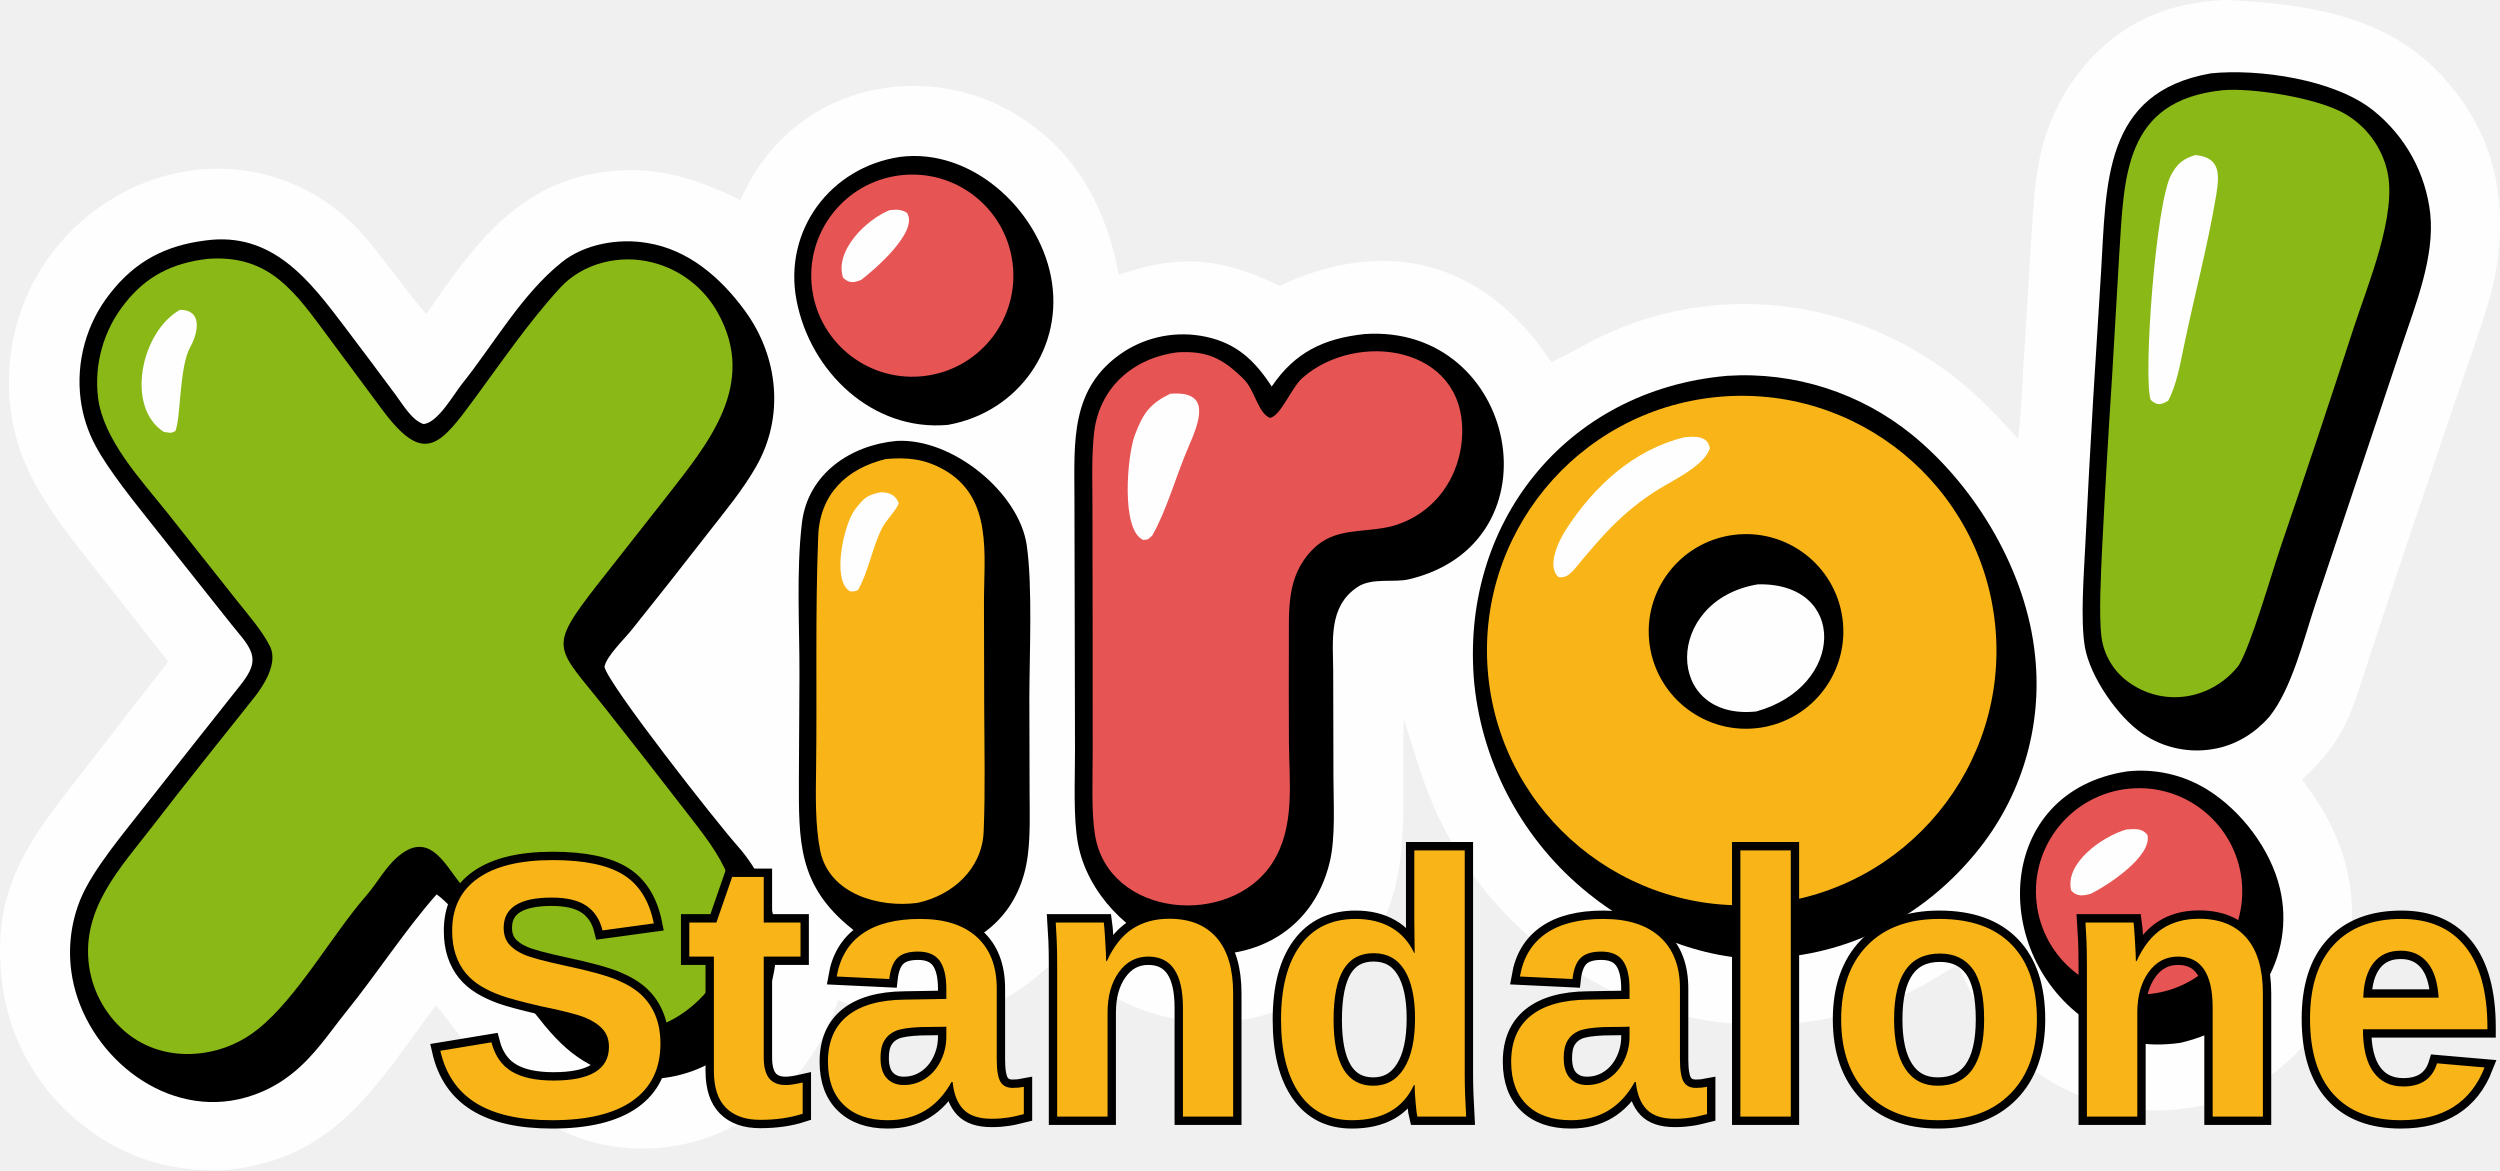
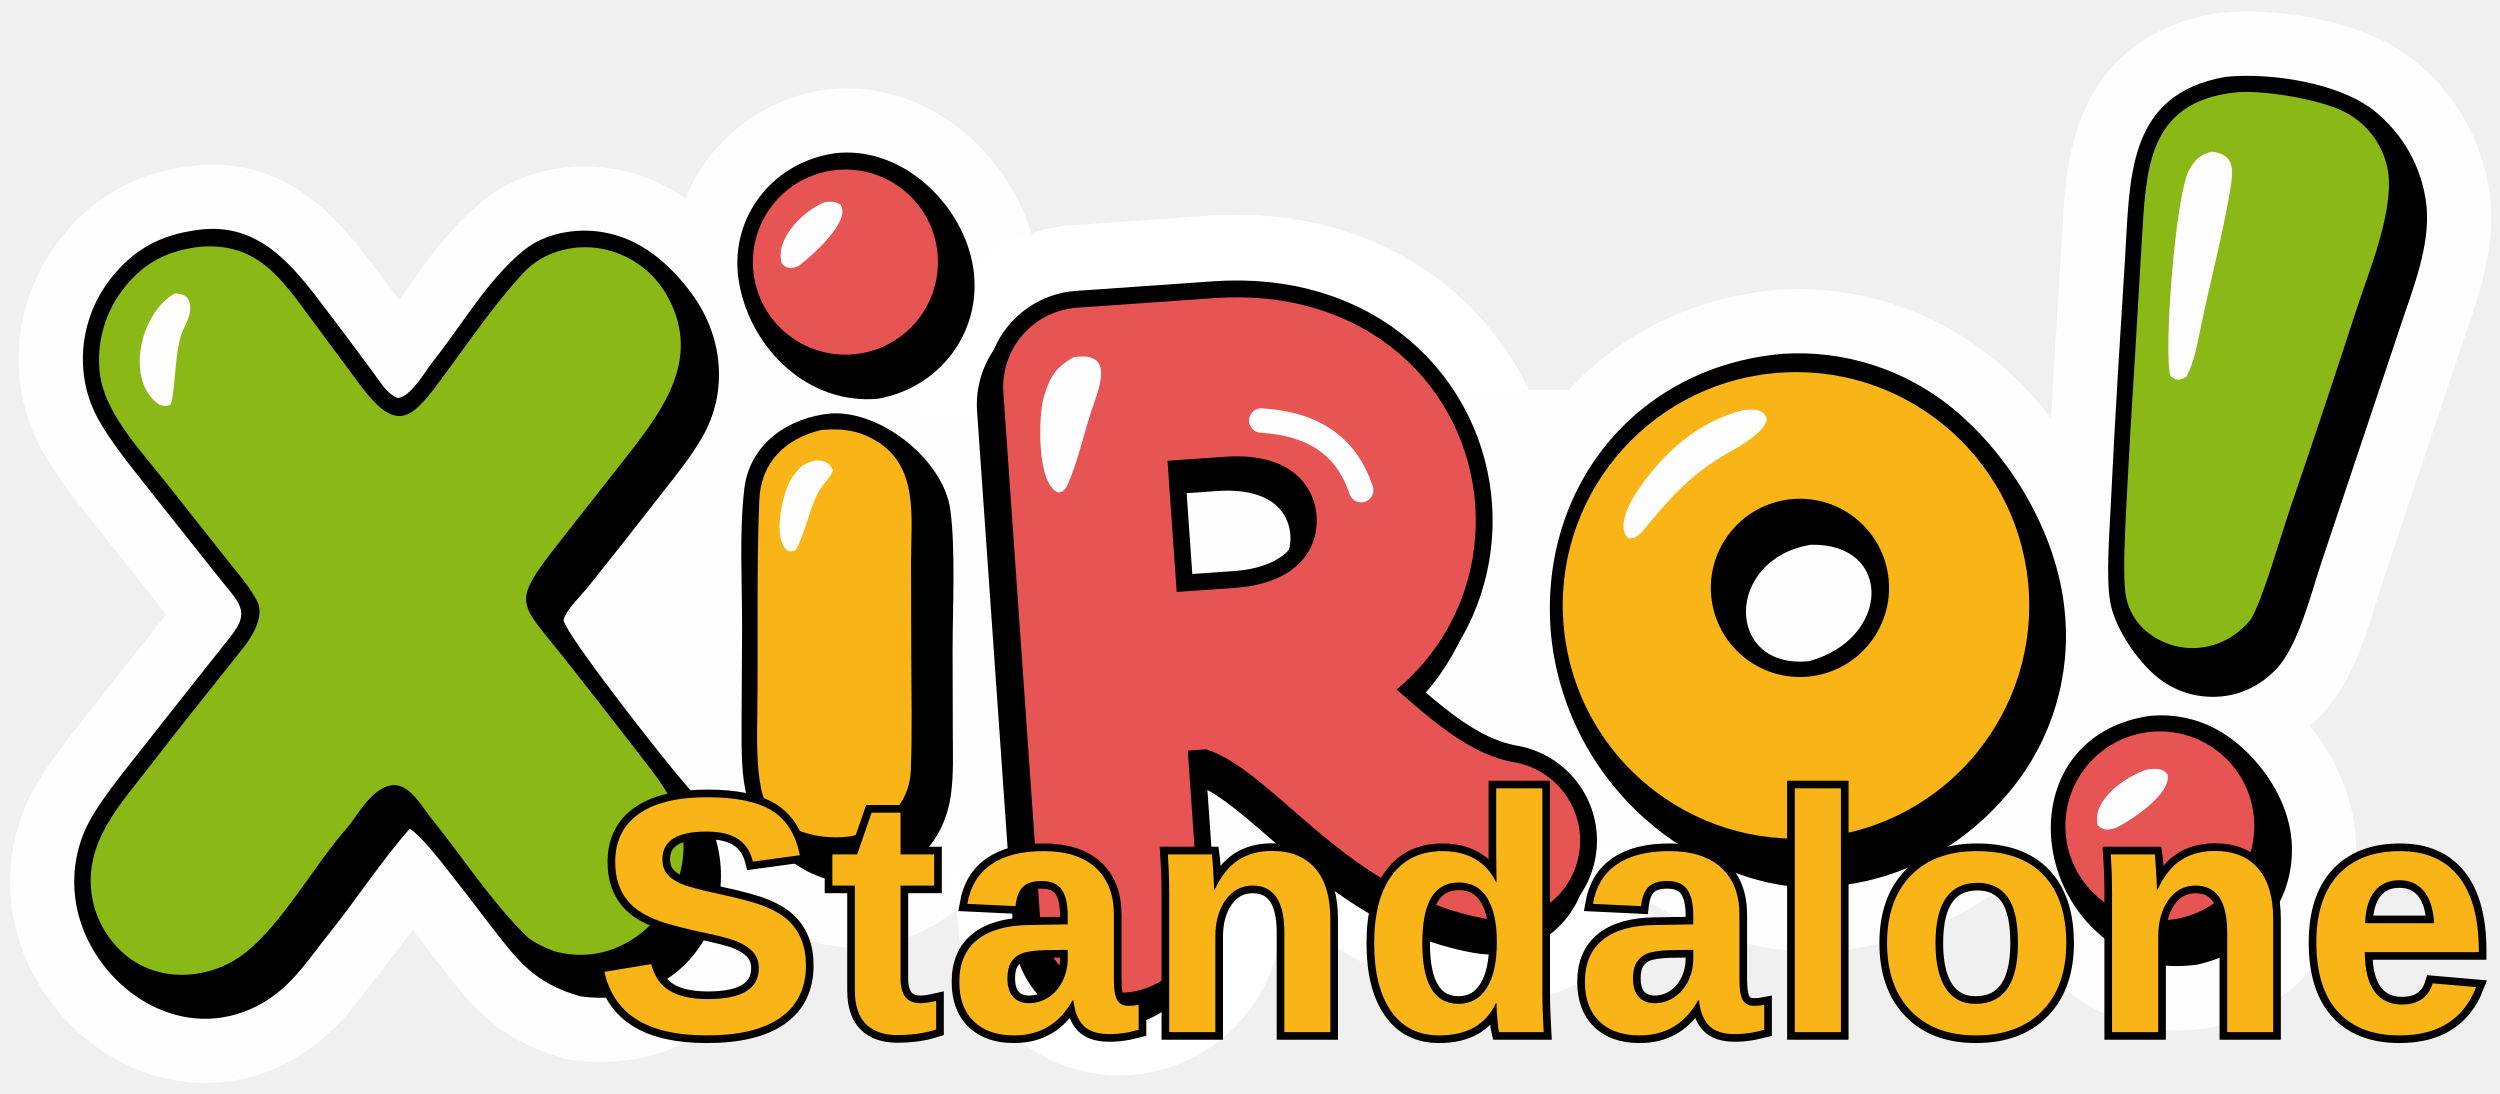
- <svg xmlns="http://www.w3.org/2000/svg" viewBox="276.588 671.344 1497.073 700.89" width="748.537px" height="350.445px">
-   <path transform="matrix(1, 0, 0, 1, 0, -1.4210854715202004e-14)" fill="rgb(254,254,254)" d="M 1606.66 671.43 C 1607.83 671.383 1609.33 671.305 1610.51 671.366 C 1657.29 673.807 1705.07 680.158 1738.55 716.397 C 1763.84 743.771 1774.85 774.475 1773.56 811.203 C 1773.16 822.943 1771.47 834.603 1768.51 845.97 C 1763.93 863.525 1754.53 889.11 1748.44 906.843 L 1718.01 996.756 L 1695.74 1064.06 C 1684.48 1098.18 1682.14 1112.81 1655.23 1138.11 C 1662.79 1148.72 1669.17 1158.09 1674.54 1170.05 C 1687.82 1199.56 1688.6 1233.19 1676.68 1263.28 C 1665.68 1291.71 1643.8 1314.59 1615.89 1326.84 C 1587.01 1339.37 1550.49 1339.28 1521.55 1327.33 C 1482.86 1311.35 1464.74 1285.41 1448.93 1248.76 C 1432.89 1259.37 1418.35 1267.28 1400.06 1273.5 C 1346.68 1292 1288.09 1288.11 1237.63 1262.7 C 1192.59 1239.86 1156.72 1202.29 1136 1156.24 C 1127.86 1137.79 1123.45 1120.99 1117.22 1102.03 C 1114.84 1153.89 1126.36 1211.76 1084.45 1250.3 C 1032.1 1298.43 959.281 1292.71 911.132 1243.59 C 871.207 1284.06 831.049 1291.48 778.448 1270.29 C 760.659 1325.93 708.801 1364.6 649.019 1358.5 C 594.837 1352.97 568.621 1312.55 537.698 1273.21 C 500.97 1322.51 477.204 1366.14 410.399 1372.15 C 379.813 1373.15 352.153 1365.19 327.689 1346.33 C 299.712 1325.14 281.643 1293.4 277.696 1258.52 C 270.504 1197.9 299.381 1168.33 333.781 1123.7 C 348.207 1104.88 362.748 1086.14 377.403 1067.49 L 333.818 1012.31 C 303.845 974.434 278.829 943.173 282.261 891.005 C 284.535 857.404 300.032 826.075 325.357 803.877 C 377.341 758.428 453.525 761.787 497.813 816.304 C 509.292 830.434 520.03 845.852 531.883 859.477 C 556.946 822.865 582.939 785.779 628.616 776.023 C 662.335 768.821 690.082 776.107 719.939 791.319 C 723.275 784.122 725.861 778.735 730.301 772.146 C 746.627 747.452 772.244 730.41 801.327 724.895 C 832.353 718.95 864.468 725.61 890.572 743.401 C 923.217 765.93 939.385 797.81 946.541 835.926 L 948.323 835.317 C 983.99 823.199 1009.35 826.131 1042.77 842.581 C 1107.73 812.186 1165.85 828.177 1205.59 888.221 C 1215.29 883.877 1225.5 877.59 1235.09 872.989 C 1312.32 835.95 1402.8 852.736 1464.05 912.026 C 1471.27 919.013 1478.14 926.463 1485.08 934.044 C 1486.73 922.046 1487.44 903.739 1488.22 891.202 L 1492.86 815.968 C 1494.04 797.5 1494.9 776.752 1499.7 758.978 C 1504.48 740.832 1513.35 724.019 1525.62 709.824 C 1547.84 684.54 1573.62 673.493 1606.66 671.43 z" />
-   <path transform="matrix(1, 0, 0, 1, 0, -1.4210854715202004e-14)" fill="rgb(0,0,0)" d="M 399.571 815.354 C 439.778 809.822 462.046 839.419 482.889 866.915 C 493.116 880.412 503.27 893.965 513.35 907.573 C 517.826 913.604 523.329 923.105 530.175 925.272 C 538.73 924.612 548.09 907.704 553.351 901.123 C 572.441 877.244 589.026 847.509 613.117 828.279 C 626.834 817.33 647.142 813.944 664.016 816.818 C 688.857 820.76 708.217 837.681 722.657 857.429 C 742.67 884.798 746.464 920.73 729.474 950.569 C 721.3 964.925 711.013 977.125 700.893 990.162 C 685.706 1009.73 670.361 1029.18 654.861 1048.51 C 650.098 1054.43 639.66 1064.38 638.558 1070.7 C 641.009 1081.48 705.338 1163.37 718.232 1177.92 C 769.673 1235.96 731.027 1327.81 649.674 1316.62 C 619.25 1308.03 608.596 1293.36 589.689 1268.85 C 579.521 1255.43 569.21 1242.12 558.76 1228.93 C 553.305 1222.17 544.925 1211.69 538.041 1206.92 C 519.668 1227.63 502.018 1254.76 484.413 1276.57 C 473.452 1290.16 464.906 1303.84 450.628 1314.94 C 440.249 1323.08 427.96 1328.42 414.931 1330.47 C 368.319 1337.58 325.053 1297.45 319.266 1252.81 C 317.298 1238.06 319.27 1223.06 324.984 1209.32 C 332.535 1191.33 352.199 1168.42 364.564 1152.44 C 383.043 1128.89 401.825 1105.25 420.402 1081.81 C 430.461 1069.12 430.198 1063.29 420.009 1051.18 C 417.098 1047.72 413.863 1043.56 410.994 1039.99 L 368.711 986.709 C 357.973 973.131 341.703 953.203 333.876 938.431 C 329.204 929.815 326.16 920.411 324.897 910.691 C 321.967 888.008 328.297 865.1 342.459 847.141 C 357.506 827.826 375.541 818.398 399.571 815.354 z" />
-   <path transform="matrix(1, 0, 0, 1, 0, -1.4210854715202004e-14)" fill="rgb(138,184,23)" d="M 400.734 826.377 C 438.601 823.418 453.858 847.171 473.786 873.951 L 505.587 916.818 C 530.626 950.414 540.074 938.144 560.828 909.949 C 577.143 887.784 593.448 863.922 612.013 843.69 C 625.758 828.712 648.001 823.452 667.525 828.574 C 684.066 832.814 698.131 843.678 706.413 858.612 C 730.411 901.63 700.629 936.872 675.593 968.971 L 634.531 1021.21 C 603.706 1060.72 609.705 1058.24 639.304 1095.82 C 654.11 1114.55 668.813 1133.36 683.415 1152.25 C 704.179 1179.29 724.075 1200.39 714.606 1236.89 C 709.611 1255.44 697.503 1271.28 680.908 1280.96 C 665.69 1289.67 649.366 1291.61 632.507 1287.14 C 627.145 1285.17 617.984 1280.96 613.987 1276.99 C 590.667 1253.74 572.454 1225.49 551.824 1199.85 C 543.337 1189.29 534.447 1170.82 518.04 1181.89 C 508.374 1188.41 503.257 1199.28 495.904 1207.69 C 475.616 1230.9 454.537 1268.94 430.913 1287.73 C 421.564 1295.24 410.371 1300.11 398.502 1301.82 C 382.7 1304.15 366.751 1300.81 353.883 1291.04 C 340.843 1280.94 332.247 1266.16 329.918 1249.83 C 325.217 1215.36 348.598 1191.23 367.969 1166.06 C 387.946 1140.11 408.45 1114.68 428.826 1089.02 C 434.677 1081.65 442.763 1068.9 438.579 1059.04 C 434.38 1050.13 425.027 1039.19 418.803 1031.45 L 376.789 978.401 C 361.171 958.805 338.571 934.869 335.303 909.565 C 332.854 889.363 338.619 869.023 351.304 853.11 C 364.396 836.427 380.074 828.855 400.734 826.377 z" />
-   <path transform="matrix(1, 0, 0, 1, 0, -1.4210854715202004e-14)" fill="rgb(254,254,254)" d="M 384.374 856.871 C 398.659 856.96 394.784 871.585 390.562 879.093 C 383.804 891.113 384.973 921.649 381.58 929.513 C 378.37 931.076 378.938 930.479 374.709 929.988 C 351.602 915.286 360.901 870.069 384.374 856.871 z" />
-   <path transform="matrix(1, 0, 0, 1, 0, -1.4210854715202004e-14)" fill="rgb(0,0,0)" d="M 1310.7 896.419 C 1310.76 896.411 1310.82 896.404 1310.88 896.396 C 1351.08 893.798 1390.77 906.518 1421.97 931.998 C 1460.31 963.376 1490.29 1014.27 1495.25 1064.05 C 1499.78 1106.48 1487.05 1148.95 1459.91 1181.88 C 1430.67 1217.58 1390.27 1240.17 1344.25 1244.59 C 1304.43 1249.88 1258.16 1231.24 1227.73 1206.32 C 1189.17 1175.32 1164.59 1130.2 1159.46 1080.99 C 1150.37 985.214 1214.07 904.852 1310.7 896.419 z" />
-   <path transform="matrix(1, 0, 0, 1, 0, -1.4210854715202004e-14)" fill="rgb(249,181,24)" d="M 1304.67 909.099 C 1388.53 900.863 1463.19 962.188 1471.4 1046.06 C 1479.6 1129.92 1418.25 1204.56 1334.38 1212.74 C 1250.55 1220.91 1175.96 1159.59 1167.76 1075.77 C 1159.56 991.943 1220.84 917.332 1304.67 909.099 z" />
-   <path transform="matrix(1, 0, 0, 1, 0, -1.4210854715202004e-14)" fill="rgb(0,0,0)" d="M 1314.4 991.703 C 1346.19 987.428 1375.47 1009.66 1379.88 1041.44 C 1384.3 1073.21 1362.2 1102.58 1330.45 1107.15 C 1298.49 1111.74 1268.89 1089.47 1264.44 1057.49 C 1259.99 1025.51 1282.4 996.006 1314.4 991.703 z" />
-   <path transform="matrix(1, 0, 0, 1, 0, -1.4210854715202004e-14)" fill="rgb(254,254,254)" d="M 1329.28 1021.26 C 1383.06 1020.09 1381.69 1082.69 1328.2 1097.4 C 1273.16 1103.07 1272.64 1030.6 1329.28 1021.26 z" />
-   <path transform="matrix(1, 0, 0, 1, 0, -1.4210854715202004e-14)" fill="rgb(254,254,254)" d="M 1285.15 933.21 C 1291.42 932.609 1299.39 932.144 1300.5 939.847 C 1297.76 948.613 1283.3 956.547 1275.17 961.158 C 1250.5 975.141 1236.66 991.194 1218.9 1012.81 C 1216.05 1015.57 1214.31 1017.37 1210.05 1017.03 C 1202.44 1010.85 1209.97 995.172 1214.36 988.414 C 1231.15 962.543 1254.6 940.748 1285.15 933.21 z" />
-   <path transform="matrix(1, 0, 0, 1, 0, -1.4210854715202004e-14)" fill="rgb(0,0,0)" d="M 1093.67 871.39 C 1185.25 865.136 1211.92 996.5 1120.28 1018.25 C 1111.26 1020.39 1098.13 1017.08 1089.46 1022.89 C 1071.84 1034.68 1074.9 1055.26 1074.95 1073.48 L 1075.09 1136.79 C 1075.12 1152.13 1076.4 1172.69 1072.93 1187.34 C 1062.51 1231.38 1022.24 1250.33 979.745 1240.36 C 952.347 1231.23 927.714 1206.04 922.138 1176.65 C 919.17 1161 920.367 1137.93 920.324 1121.5 L 920.147 1035.83 L 919.993 969.416 C 919.942 935.739 917.336 903.415 949.24 882.18 C 963.821 872.67 981.592 869.366 998.616 872.999 C 1017.25 876.909 1028.18 887.516 1038.13 902.804 C 1052.06 882.19 1069.45 874.012 1093.67 871.39 z" />
-   <path transform="matrix(1, 0, 0, 1, 0, -1.4210854715202004e-14)" fill="rgb(230,84,83)" d="M 981.594 882.34 C 999.431 881.226 1008.95 886.038 1021.3 898.302 C 1028.25 905.2 1029.63 918.254 1037.03 921.586 C 1043.46 920.592 1049.96 903.472 1056.46 897.717 C 1088.71 869.152 1153.29 878.02 1152.21 930.541 C 1151.67 956.689 1135.73 979.338 1110.24 986.41 C 1092.94 990.844 1075.96 986.587 1062.32 1000.7 C 1046.61 1016.96 1048.56 1036.89 1048.4 1057.85 C 1048.26 1076.98 1048.42 1096.72 1048.44 1116.15 C 1048.6 1139.52 1052.28 1166.73 1038.58 1188.02 C 1013.26 1227.37 940.138 1220.85 932.261 1171.06 C 930.044 1157.04 930.925 1138.13 930.912 1123.11 L 930.883 1045.08 L 930.772 973.779 C 930.757 959.684 930.206 945.261 931.655 931.256 C 934.497 903.766 954.863 885.778 981.594 882.34 z" />
-   <path transform="matrix(1, 0, 0, 1, 0, -1.4210854715202004e-14)" fill="rgb(254,254,254)" d="M 977.308 907.152 C 1002.66 905.014 994.714 924.149 988.022 939.617 C 981.013 955.817 975.24 976.908 966.594 992.053 C 963.423 994.765 965.16 994.035 961.394 994.744 C 947.603 989.301 951.603 943.934 956.139 931.926 C 961.118 918.745 965.091 913.16 977.308 907.152 z" />
-   <path transform="matrix(1, 0, 0, 1, 0, -1.4210854715202004e-14)" fill="rgb(0,0,0)" d="M 1600.57 715.265 C 1628.86 712.358 1674.57 718.786 1697.88 737.584 C 1716.97 752.856 1729.21 775.089 1731.91 799.388 C 1734.57 825.253 1723.23 853.331 1715.09 877.716 L 1691.78 947.475 L 1663.15 1032.99 C 1656.36 1053.41 1648.89 1083.96 1635.67 1100.37 C 1627.42 1109.96 1616.5 1116.91 1604.04 1119.5 C 1588.65 1122.75 1572.6 1119.56 1559.61 1110.69 C 1544.66 1100.56 1528.2 1076.51 1525.11 1058.91 C 1522.3 1042.9 1524.5 1014.94 1525.31 997.996 C 1526.74 968.422 1528.33 938.856 1530.1 909.301 L 1534.75 834.439 C 1538.04 781.404 1535.69 726.571 1600.57 715.265 z" />
-   <path transform="matrix(1, 0, 0, 1, 0, -1.4210854715202004e-14)" fill="rgb(138,184,23)" d="M 1607.5 725.374 C 1625.37 723.758 1665.07 730.024 1681.27 739.767 C 1693.72 747.175 1702.66 759.288 1706.06 773.368 C 1712.38 799.522 1694.35 842.091 1686.07 867.629 C 1671.88 911.348 1657.34 954.952 1642.45 998.438 C 1637.02 1014.4 1624.67 1057.57 1617.16 1069.87 C 1600.85 1090.6 1571.85 1095.21 1550.66 1079.41 C 1541.95 1072.94 1536.27 1063.17 1534.96 1052.4 C 1533.36 1039.29 1534.77 1013.92 1535.39 999.745 C 1537.14 965.338 1539.14 930.945 1541.38 896.567 L 1545.65 823.752 C 1548.63 776.828 1548.49 731.555 1607.5 725.374 z" />
-   <path transform="matrix(1, 0, 0, 1, 0, -1.4210854715202004e-14)" fill="rgb(254,254,254)" d="M 1591.2 764.176 C 1606.27 765.653 1605.8 775.587 1603.68 788.362 C 1598.66 818.616 1590.61 848.517 1584.4 878.564 C 1582.27 888.876 1579.94 902.098 1574.96 911.333 C 1570.63 913.904 1568.12 914.259 1564.46 910.772 C 1559.92 896.878 1567.51 792.923 1576.75 776.03 C 1580.49 769.184 1583.86 766.478 1591.2 764.176 z" />
-   <path transform="matrix(1, 0, 0, 1, 0, -1.4210854715202004e-14)" fill="rgb(0,0,0)" d="M 813.488 935.381 C 847.003 933.502 886.936 966.436 891.431 997.875 C 895.035 1023.08 892.996 1063.66 892.993 1090.11 L 893.135 1145.18 C 893.164 1157.88 893.671 1171.21 892.031 1183.79 C 887.89 1215.57 867.139 1235.96 836.312 1242.31 C 818.561 1243.94 800.86 1238.7 786.871 1227.65 C 754.297 1201.73 754.935 1175.19 754.984 1137.7 L 755.325 1075.97 C 755.434 1046.44 753.348 1013.61 756.802 984.529 C 760.306 955.043 785.922 937.906 813.488 935.381 z" />
-   <path transform="matrix(1, 0, 0, 1, 0, -1.4210854715202004e-14)" fill="rgb(249,181,24)" d="M 807.063 946.216 C 819.937 945.133 830.157 946.05 841.816 952.631 C 871.3 969.272 865.768 1003.39 865.815 1032.5 L 865.962 1094.2 C 866.023 1119.01 866.669 1144.65 865.625 1169.41 C 864.69 1191.56 847.183 1207.45 825.997 1212.02 C 803.143 1215.04 773.554 1206.95 767.844 1181.27 C 764.617 1165.31 765.089 1147.79 765.294 1131.41 C 765.873 1085.14 764.729 1038.44 766.569 992.247 C 767.565 967.245 783.614 951.845 807.063 946.216 z" />
-   <path transform="matrix(1, 0, 0, 1, 0, -1.4210854715202004e-14)" fill="rgb(254,254,254)" d="M 803.746 966.108 C 809.093 966.14 812.675 967.598 814.771 972.552 C 814.02 976.167 807.1 982.802 804.538 988.025 C 798.871 999.576 796.522 1013.93 790.39 1024.68 C 788.046 1025.64 788.152 1025.52 785.586 1025.44 C 774.361 1018.91 781.938 985.056 788.611 976.431 C 793.926 969.563 795.442 968.034 803.746 966.108 z" />
-   <path transform="matrix(1, 0, 0, 1, 0, -1.4210854715202004e-14)" fill="rgb(0,0,0)" d="M 1550.29 1133.29 C 1566.96 1131.46 1583.77 1135.22 1598.07 1143.99 C 1618.6 1156.6 1636.34 1179.85 1641.88 1203.43 C 1646.6 1223.25 1643.14 1244.13 1632.3 1261.38 C 1620.39 1280.38 1603.6 1290.92 1582.06 1295.87 C 1560.43 1298.7 1545.75 1295.46 1527.44 1283.23 C 1467.94 1243.47 1470.57 1145.49 1550.29 1133.29 z" />
-   <path transform="matrix(1, 0, 0, 1, 0, -1.4210854715202004e-14)" fill="rgb(230,84,83)" d="M 1554.49 1143.41 C 1588.38 1141.73 1617.29 1167.72 1619.22 1201.6 C 1621.15 1235.48 1595.38 1264.58 1561.52 1266.77 C 1527.28 1268.98 1497.81 1242.88 1495.86 1208.63 C 1493.91 1174.38 1520.23 1145.1 1554.49 1143.41 z" />
-   <path transform="matrix(1, 0, 0, 1, 0, -1.4210854715202004e-14)" fill="rgb(254,254,254)" d="M 1549.96 1168.06 C 1554.91 1167.77 1559.23 1167.06 1562.53 1171.35 C 1565.5 1184.1 1538.61 1201.7 1528.52 1206.59 C 1523.73 1207.84 1520.58 1208.36 1516.91 1204.73 C 1512.71 1188.18 1535.71 1172.1 1549.96 1168.06 z" />
-   <path transform="matrix(1, 0, 0, 1, 0, -1.4210854715202004e-14)" fill="rgb(0,0,0)" d="M 815.554 765.291 C 858.211 759.866 897.775 796.316 905.854 836.606 C 914.362 879.036 886.45 918.247 844.243 925.771 C 799.213 929.874 761.668 894.071 753.533 850.977 C 745.733 809.653 773.408 771.645 815.554 765.291 z" />
-   <path transform="matrix(1, 0, 0, 1, 0, -1.4210854715202004e-14)" fill="rgb(230,84,83)" d="M 814.995 776.402 C 848.14 772.036 878.547 795.367 882.909 828.512 C 887.272 861.657 863.937 892.062 830.791 896.421 C 797.651 900.778 767.253 877.448 762.891 844.308 C 758.529 811.169 781.856 780.768 814.995 776.402 z" />
-   <path transform="matrix(1, 0, 0, 1, 0, -1.4210854715202004e-14)" fill="rgb(254,254,254)" d="M 809.338 797.181 C 813.587 796.795 815.926 796.614 819.613 798.7 C 827.172 809.749 800.11 833.043 792.219 838.987 C 787.713 840.8 784.804 841.014 781.379 837.544 C 776.336 821.47 795.179 802.882 809.338 797.181 z" />
-   <text x="1773.661" y="1340" text-anchor="end" font-family="'Arial Rounded MT Bold', 'Helvetica Rounded', Verdana, Arial, sans-serif" font-weight="800" font-size="220" letter-spacing="6" fill="rgb(249,181,24)" stroke="rgb(0,0,0)" stroke-width="10" paint-order="stroke fill">Standalone</text>
+ <svg xmlns="http://www.w3.org/2000/svg" viewBox="270 665 1635 715" width="817.5px" height="357.5px">
+   <g fill="#fefefe" stroke="#fefefe" stroke-width="84" stroke-linejoin="round">
+     <g>
+       <path d="M 399.571 815.354 C 439.778 809.822 462.046 839.419 482.889 866.915 C 493.116 880.412 503.27 893.965 513.35 907.573 C 517.826 913.604 523.329 923.105 530.175 925.272 C 538.73 924.612 548.09 907.704 553.351 901.123 C 572.441 877.244 589.026 847.509 613.117 828.279 C 626.834 817.33 647.142 813.944 664.016 816.818 C 688.857 820.76 708.217 837.681 722.657 857.429 C 742.67 884.798 746.464 920.73 729.474 950.569 C 721.3 964.925 711.013 977.125 700.893 990.162 C 685.706 1009.73 670.361 1029.18 654.861 1048.51 C 650.098 1054.43 639.66 1064.38 638.558 1070.7 C 641.009 1081.48 705.338 1163.37 718.232 1177.92 C 769.673 1235.96 731.027 1327.81 649.674 1316.62 C 619.25 1308.03 608.596 1293.36 589.689 1268.85 C 579.521 1255.43 569.21 1242.12 558.76 1228.93 C 553.305 1222.17 544.925 1211.69 538.041 1206.92 C 519.668 1227.63 502.018 1254.76 484.413 1276.57 C 473.452 1290.16 464.906 1303.84 450.628 1314.94 C 440.249 1323.08 427.96 1328.42 414.931 1330.47 C 368.319 1337.58 325.053 1297.45 319.266 1252.81 C 317.298 1238.06 319.27 1223.06 324.984 1209.32 C 332.535 1191.33 352.199 1168.42 364.564 1152.44 C 383.043 1128.89 401.825 1105.25 420.402 1081.81 C 430.461 1069.12 430.198 1063.29 420.009 1051.18 C 417.098 1047.72 413.863 1043.56 410.994 1039.99 L 368.711 986.709 C 357.973 973.131 341.703 953.203 333.876 938.431 C 329.204 929.815 326.16 920.411 324.897 910.691 C 321.967 888.008 328.297 865.1 342.459 847.141 C 357.506 827.826 375.541 818.398 399.571 815.354 z" />
+     </g>
+     <g>
+       <path d="M 813.488 935.381 C 847.003 933.502 886.936 966.436 891.431 997.875 C 895.035 1023.08 892.996 1063.66 892.993 1090.11 L 893.135 1145.18 C 893.164 1157.88 893.671 1171.21 892.031 1183.79 C 887.89 1215.57 867.139 1235.96 836.312 1242.31 C 818.561 1243.94 800.86 1238.7 786.871 1227.65 C 754.297 1201.73 754.935 1175.19 754.984 1137.7 L 755.325 1075.97 C 755.434 1046.44 753.348 1013.61 756.802 984.529 C 760.306 955.043 785.922 937.906 813.488 935.381 z" />
+       <path d="M 815.554 765.291 C 858.211 759.866 897.775 796.316 905.854 836.606 C 914.362 879.036 886.45 918.247 844.243 925.771 C 799.213 929.874 761.668 894.071 753.533 850.977 C 745.733 809.653 773.408 771.645 815.554 765.291 z" />
+     </g>
+     <g transform="translate(125 0)">
+       <path d="M 1310.7 896.419 C 1310.76 896.411 1310.82 896.404 1310.88 896.396 C 1351.08 893.798 1390.77 906.518 1421.97 931.998 C 1460.31 963.376 1490.29 1014.27 1495.25 1064.05 C 1499.78 1106.48 1487.05 1148.95 1459.91 1181.88 C 1430.67 1217.58 1390.27 1240.17 1344.25 1244.59 C 1304.43 1249.88 1258.16 1231.24 1227.73 1206.32 C 1189.17 1175.32 1164.59 1130.2 1159.46 1080.99 C 1150.37 985.214 1214.07 904.852 1310.7 896.419 z" />
+       <path d="M 1314.4 991.703 C 1346.19 987.428 1375.47 1009.66 1379.88 1041.44 C 1384.3 1073.21 1362.2 1102.58 1330.45 1107.15 C 1298.49 1111.74 1268.89 1089.47 1264.44 1057.49 C 1259.99 1025.51 1282.4 996.006 1314.4 991.703 z" />
+     </g>
+     <g transform="translate(125 0)">
+       <path d="M 1600.57 715.265 C 1628.86 712.358 1674.57 718.786 1697.88 737.584 C 1716.97 752.856 1729.21 775.089 1731.91 799.388 C 1734.57 825.253 1723.23 853.331 1715.09 877.716 L 1691.78 947.475 L 1663.15 1032.99 C 1656.36 1053.41 1648.89 1083.96 1635.67 1100.37 C 1627.42 1109.96 1616.5 1116.91 1604.04 1119.5 C 1588.65 1122.75 1572.6 1119.56 1559.61 1110.69 C 1544.66 1100.56 1528.2 1076.51 1525.11 1058.91 C 1522.3 1042.9 1524.5 1014.94 1525.31 997.996 C 1526.74 968.422 1528.33 938.856 1530.1 909.301 L 1534.75 834.439 C 1538.04 781.404 1535.69 726.571 1600.57 715.265 z" />
+       <path d="M 1550.29 1133.29 C 1566.96 1131.46 1583.77 1135.22 1598.07 1143.99 C 1618.6 1156.6 1636.34 1179.85 1641.88 1203.43 C 1646.6 1223.25 1643.14 1244.13 1632.3 1261.38 C 1620.39 1280.38 1603.6 1290.92 1582.06 1295.87 C 1560.43 1298.7 1545.75 1295.46 1527.44 1283.23 C 1467.94 1243.47 1470.57 1145.49 1550.29 1133.29 z" />
+     </g>
+     <path transform="rotate(-4 1100 1085)" d="M 990 1255 L 990 910 L 1080 910 C 1225 910 1225 1100 1080 1100 L 1010 1100 M 1062 1100 C 1130 1118 1162 1205 1242 1225" fill="none" stroke="#fff" stroke-width="212" stroke-linecap="round" stroke-linejoin="round" />
+   </g>
+   <path d="M 520 1070 L 830 1090 L 1100 1070 L 1455 1070 L 1685 1100" fill="none" stroke="#fefefe" stroke-width="300" stroke-linejoin="round" />
+   <g id="x">
+     <g>
+       <path fill="rgb(0,0,0)" d="M 399.571 815.354 C 439.778 809.822 462.046 839.419 482.889 866.915 C 493.116 880.412 503.27 893.965 513.35 907.573 C 517.826 913.604 523.329 923.105 530.175 925.272 C 538.73 924.612 548.09 907.704 553.351 901.123 C 572.441 877.244 589.026 847.509 613.117 828.279 C 626.834 817.33 647.142 813.944 664.016 816.818 C 688.857 820.76 708.217 837.681 722.657 857.429 C 742.67 884.798 746.464 920.73 729.474 950.569 C 721.3 964.925 711.013 977.125 700.893 990.162 C 685.706 1009.73 670.361 1029.18 654.861 1048.51 C 650.098 1054.43 639.66 1064.38 638.558 1070.7 C 641.009 1081.48 705.338 1163.37 718.232 1177.92 C 769.673 1235.96 731.027 1327.81 649.674 1316.62 C 619.25 1308.03 608.596 1293.36 589.689 1268.85 C 579.521 1255.43 569.21 1242.12 558.76 1228.93 C 553.305 1222.17 544.925 1211.69 538.041 1206.92 C 519.668 1227.63 502.018 1254.76 484.413 1276.57 C 473.452 1290.16 464.906 1303.84 450.628 1314.94 C 440.249 1323.08 427.96 1328.42 414.931 1330.47 C 368.319 1337.58 325.053 1297.45 319.266 1252.81 C 317.298 1238.06 319.27 1223.06 324.984 1209.32 C 332.535 1191.33 352.199 1168.42 364.564 1152.44 C 383.043 1128.89 401.825 1105.25 420.402 1081.81 C 430.461 1069.12 430.198 1063.29 420.009 1051.18 C 417.098 1047.72 413.863 1043.56 410.994 1039.99 L 368.711 986.709 C 357.973 973.131 341.703 953.203 333.876 938.431 C 329.204 929.815 326.16 920.411 324.897 910.691 C 321.967 888.008 328.297 865.1 342.459 847.141 C 357.506 827.826 375.541 818.398 399.571 815.354 z" />
+       <path fill="rgb(138,184,23)" d="M 400.734 826.377 C 438.601 823.418 453.858 847.171 473.786 873.951 L 505.587 916.818 C 530.626 950.414 540.074 938.144 560.828 909.949 C 577.143 887.784 593.448 863.922 612.013 843.69 C 625.758 828.712 648.001 823.452 667.525 828.574 C 684.066 832.814 698.131 843.678 706.413 858.612 C 730.411 901.63 700.629 936.872 675.593 968.971 L 634.531 1021.21 C 603.706 1060.72 609.705 1058.24 639.304 1095.82 C 654.11 1114.55 668.813 1133.36 683.415 1152.25 C 704.179 1179.29 724.075 1200.39 714.606 1236.89 C 709.611 1255.44 697.503 1271.28 680.908 1280.96 C 665.69 1289.67 649.366 1291.61 632.507 1287.14 C 627.145 1285.17 617.984 1280.96 613.987 1276.99 C 590.667 1253.74 572.454 1225.49 551.824 1199.85 C 543.337 1189.29 534.447 1170.82 518.04 1181.89 C 508.374 1188.41 503.257 1199.28 495.904 1207.69 C 475.616 1230.9 454.537 1268.94 430.913 1287.73 C 421.564 1295.24 410.371 1300.11 398.502 1301.82 C 382.7 1304.15 366.751 1300.81 353.883 1291.04 C 340.843 1280.94 332.247 1266.16 329.918 1249.83 C 325.217 1215.36 348.598 1191.23 367.969 1166.06 C 387.946 1140.11 408.45 1114.68 428.826 1089.02 C 434.677 1081.65 442.763 1068.9 438.579 1059.04 C 434.38 1050.13 425.027 1039.19 418.803 1031.45 L 376.789 978.401 C 361.171 958.805 338.571 934.869 335.303 909.565 C 332.854 889.363 338.619 869.023 351.304 853.11 C 364.396 836.427 380.074 828.855 400.734 826.377 z" />
+       <path fill="rgb(254,254,254)" d="M 384.374 856.871 C 398.659 856.96 394.784 871.585 390.562 879.093 C 383.804 891.113 384.973 921.649 381.58 929.513 C 378.37 931.076 378.938 930.479 374.709 929.988 C 351.602 915.286 360.901 870.069 384.374 856.871 z" />
+     </g>
+   </g>
+   <g id="i">
+     <g>
+       <path fill="rgb(0,0,0)" d="M 813.488 935.381 C 847.003 933.502 886.936 966.436 891.431 997.875 C 895.035 1023.08 892.996 1063.66 892.993 1090.11 L 893.135 1145.18 C 893.164 1157.88 893.671 1171.21 892.031 1183.79 C 887.89 1215.57 867.139 1235.96 836.312 1242.31 C 818.561 1243.94 800.86 1238.7 786.871 1227.65 C 754.297 1201.73 754.935 1175.19 754.984 1137.7 L 755.325 1075.97 C 755.434 1046.44 753.348 1013.61 756.802 984.529 C 760.306 955.043 785.922 937.906 813.488 935.381 z" />
+       <path fill="rgb(249,181,24)" d="M 807.063 946.216 C 819.937 945.133 830.157 946.05 841.816 952.631 C 871.3 969.272 865.768 1003.39 865.815 1032.5 L 865.962 1094.2 C 866.023 1119.01 866.669 1144.65 865.625 1169.41 C 864.69 1191.56 847.183 1207.45 825.997 1212.02 C 803.143 1215.04 773.554 1206.95 767.844 1181.27 C 764.617 1165.31 765.089 1147.79 765.294 1131.41 C 765.873 1085.14 764.729 1038.44 766.569 992.247 C 767.565 967.245 783.614 951.845 807.063 946.216 z" />
+       <path fill="rgb(254,254,254)" d="M 803.746 966.108 C 809.093 966.14 812.675 967.598 814.771 972.552 C 814.02 976.167 807.1 982.802 804.538 988.025 C 798.871 999.576 796.522 1013.93 790.39 1024.68 C 788.046 1025.64 788.152 1025.52 785.586 1025.44 C 774.361 1018.91 781.938 985.056 788.611 976.431 C 793.926 969.563 795.442 968.034 803.746 966.108 z" />
+       <path fill="rgb(0,0,0)" d="M 815.554 765.291 C 858.211 759.866 897.775 796.316 905.854 836.606 C 914.362 879.036 886.45 918.247 844.243 925.771 C 799.213 929.874 761.668 894.071 753.533 850.977 C 745.733 809.653 773.408 771.645 815.554 765.291 z" />
+       <path fill="rgb(230,84,83)" d="M 814.995 776.402 C 848.14 772.036 878.547 795.367 882.909 828.512 C 887.272 861.657 863.937 892.062 830.791 896.421 C 797.651 900.778 767.253 877.448 762.891 844.308 C 758.529 811.169 781.856 780.768 814.995 776.402 z" />
+       <path fill="rgb(254,254,254)" d="M 809.338 797.181 C 813.587 796.795 815.926 796.614 819.613 798.7 C 827.172 809.749 800.11 833.043 792.219 838.987 C 787.713 840.8 784.804 841.014 781.379 837.544 C 776.336 821.47 795.179 802.882 809.338 797.181 z" />
+     </g>
+   </g>
+   <g id="r" transform="rotate(-4 1100 1085)">
+     <path transform="translate(-7 11)" d="M 990 1255 L 990 910 L 1080 910 C 1225 910 1225 1100 1080 1100 L 1010 1100 M 1062 1100 C 1130 1118 1162 1205 1242 1225" fill="none" stroke="#000" stroke-width="126" stroke-linecap="round" stroke-linejoin="round" />
+     <path d="M 990 1255 L 990 910 L 1080 910 C 1225 910 1225 1100 1080 1100 L 1010 1100 M 1062 1100 C 1130 1118 1162 1205 1242 1225" fill="none" stroke="#000" stroke-width="126" stroke-linecap="round" stroke-linejoin="round" />
+     <path d="M 990 1255 L 990 910 L 1080 910 C 1225 910 1225 1100 1080 1100 L 1010 1100 M 1062 1100 C 1130 1118 1162 1205 1242 1225" fill="none" stroke="rgb(230,84,83)" stroke-width="104" stroke-linecap="round" stroke-linejoin="round" />
+     <path fill="#fefefe" transform="translate(8 -17)" d="M 977.308 907.152 C 1002.66 905.014 994.714 924.149 988.022 939.617 C 981.013 955.817 975.24 976.908 966.594 992.053 C 963.423 994.765 965.16 994.035 961.394 994.744 C 947.603 989.301 951.603 943.934 956.139 931.926 C 961.118 918.745 965.091 913.16 977.308 907.152 z" />
+     <path d="M 1105 940 C 1142 945 1160 963 1167 990" fill="none" stroke="#fefefe" stroke-width="16" stroke-linecap="round" />
+   </g>
+   <g id="o">
+     <g transform="translate(125 0)">
+       <path fill="rgb(0,0,0)" d="M 1310.7 896.419 C 1310.76 896.411 1310.82 896.404 1310.88 896.396 C 1351.08 893.798 1390.77 906.518 1421.97 931.998 C 1460.31 963.376 1490.29 1014.27 1495.25 1064.05 C 1499.78 1106.48 1487.05 1148.95 1459.91 1181.88 C 1430.67 1217.58 1390.27 1240.17 1344.25 1244.59 C 1304.43 1249.88 1258.16 1231.24 1227.73 1206.32 C 1189.17 1175.32 1164.59 1130.2 1159.46 1080.99 C 1150.37 985.214 1214.07 904.852 1310.7 896.419 z" />
+       <path fill="rgb(249,181,24)" d="M 1304.67 909.099 C 1388.53 900.863 1463.19 962.188 1471.4 1046.06 C 1479.6 1129.92 1418.25 1204.56 1334.38 1212.74 C 1250.55 1220.91 1175.96 1159.59 1167.76 1075.77 C 1159.56 991.943 1220.84 917.332 1304.67 909.099 z" />
+       <path fill="rgb(0,0,0)" d="M 1314.4 991.703 C 1346.19 987.428 1375.47 1009.66 1379.88 1041.44 C 1384.3 1073.21 1362.2 1102.58 1330.45 1107.15 C 1298.49 1111.74 1268.89 1089.47 1264.44 1057.49 C 1259.99 1025.51 1282.4 996.006 1314.4 991.703 z" />
+       <path fill="rgb(254,254,254)" d="M 1329.28 1021.26 C 1383.06 1020.09 1381.69 1082.69 1328.2 1097.4 C 1273.16 1103.07 1272.64 1030.6 1329.28 1021.26 z" />
+       <path fill="rgb(254,254,254)" d="M 1285.15 933.21 C 1291.42 932.609 1299.39 932.144 1300.5 939.847 C 1297.76 948.613 1283.3 956.547 1275.17 961.158 C 1250.5 975.141 1236.66 991.194 1218.9 1012.81 C 1216.05 1015.57 1214.31 1017.37 1210.05 1017.03 C 1202.44 1010.85 1209.97 995.172 1214.36 988.414 C 1231.15 962.543 1254.6 940.748 1285.15 933.21 z" />
+     </g>
+   </g>
+   <g id="excl">
+     <g transform="translate(125 0)">
+       <path fill="rgb(0,0,0)" d="M 1600.57 715.265 C 1628.86 712.358 1674.57 718.786 1697.88 737.584 C 1716.97 752.856 1729.21 775.089 1731.91 799.388 C 1734.57 825.253 1723.23 853.331 1715.09 877.716 L 1691.78 947.475 L 1663.15 1032.99 C 1656.36 1053.41 1648.89 1083.96 1635.67 1100.37 C 1627.42 1109.96 1616.5 1116.91 1604.04 1119.5 C 1588.65 1122.75 1572.6 1119.56 1559.61 1110.69 C 1544.66 1100.56 1528.2 1076.51 1525.11 1058.91 C 1522.3 1042.9 1524.5 1014.94 1525.31 997.996 C 1526.74 968.422 1528.33 938.856 1530.1 909.301 L 1534.75 834.439 C 1538.04 781.404 1535.69 726.571 1600.57 715.265 z" />
+       <path fill="rgb(138,184,23)" d="M 1607.5 725.374 C 1625.37 723.758 1665.07 730.024 1681.27 739.767 C 1693.72 747.175 1702.66 759.288 1706.06 773.368 C 1712.38 799.522 1694.35 842.091 1686.07 867.629 C 1671.88 911.348 1657.34 954.952 1642.45 998.438 C 1637.02 1014.4 1624.67 1057.57 1617.16 1069.87 C 1600.85 1090.6 1571.85 1095.21 1550.66 1079.41 C 1541.95 1072.94 1536.27 1063.17 1534.96 1052.4 C 1533.36 1039.29 1534.77 1013.92 1535.39 999.745 C 1537.14 965.338 1539.14 930.945 1541.38 896.567 L 1545.65 823.752 C 1548.63 776.828 1548.49 731.555 1607.5 725.374 z" />
+       <path fill="rgb(254,254,254)" d="M 1591.2 764.176 C 1606.27 765.653 1605.8 775.587 1603.68 788.362 C 1598.66 818.616 1590.61 848.517 1584.4 878.564 C 1582.27 888.876 1579.94 902.098 1574.96 911.333 C 1570.63 913.904 1568.12 914.259 1564.46 910.772 C 1559.92 896.878 1567.51 792.923 1576.75 776.03 C 1580.49 769.184 1583.86 766.478 1591.2 764.176 z" />
+       <path fill="rgb(0,0,0)" d="M 1550.29 1133.29 C 1566.96 1131.46 1583.77 1135.22 1598.07 1143.99 C 1618.6 1156.6 1636.34 1179.85 1641.88 1203.43 C 1646.6 1223.25 1643.14 1244.13 1632.3 1261.38 C 1620.39 1280.38 1603.6 1290.92 1582.06 1295.87 C 1560.43 1298.7 1545.75 1295.46 1527.44 1283.23 C 1467.94 1243.47 1470.57 1145.49 1550.29 1133.29 z" />
+       <path fill="rgb(230,84,83)" d="M 1554.49 1143.41 C 1588.38 1141.73 1617.29 1167.72 1619.22 1201.6 C 1621.15 1235.48 1595.38 1264.58 1561.52 1266.77 C 1527.28 1268.98 1497.81 1242.88 1495.86 1208.63 C 1493.91 1174.38 1520.23 1145.1 1554.49 1143.41 z" />
+       <path fill="rgb(254,254,254)" d="M 1549.96 1168.06 C 1554.91 1167.77 1559.23 1167.06 1562.53 1171.35 C 1565.5 1184.1 1538.61 1201.7 1528.52 1206.59 C 1523.73 1207.84 1520.58 1208.36 1516.91 1204.73 C 1512.71 1188.18 1535.71 1172.1 1549.96 1168.06 z" />
+     </g>
+   </g>
+   <text x="1898.66" y="1340" text-anchor="end" font-family="'Arial Rounded MT Bold', 'Helvetica Rounded', Verdana, Arial, sans-serif" font-weight="800" font-size="220" letter-spacing="6" fill="rgb(249,181,24)" stroke="rgb(0,0,0)" stroke-width="10" paint-order="stroke fill">Standalone</text>
</svg>
